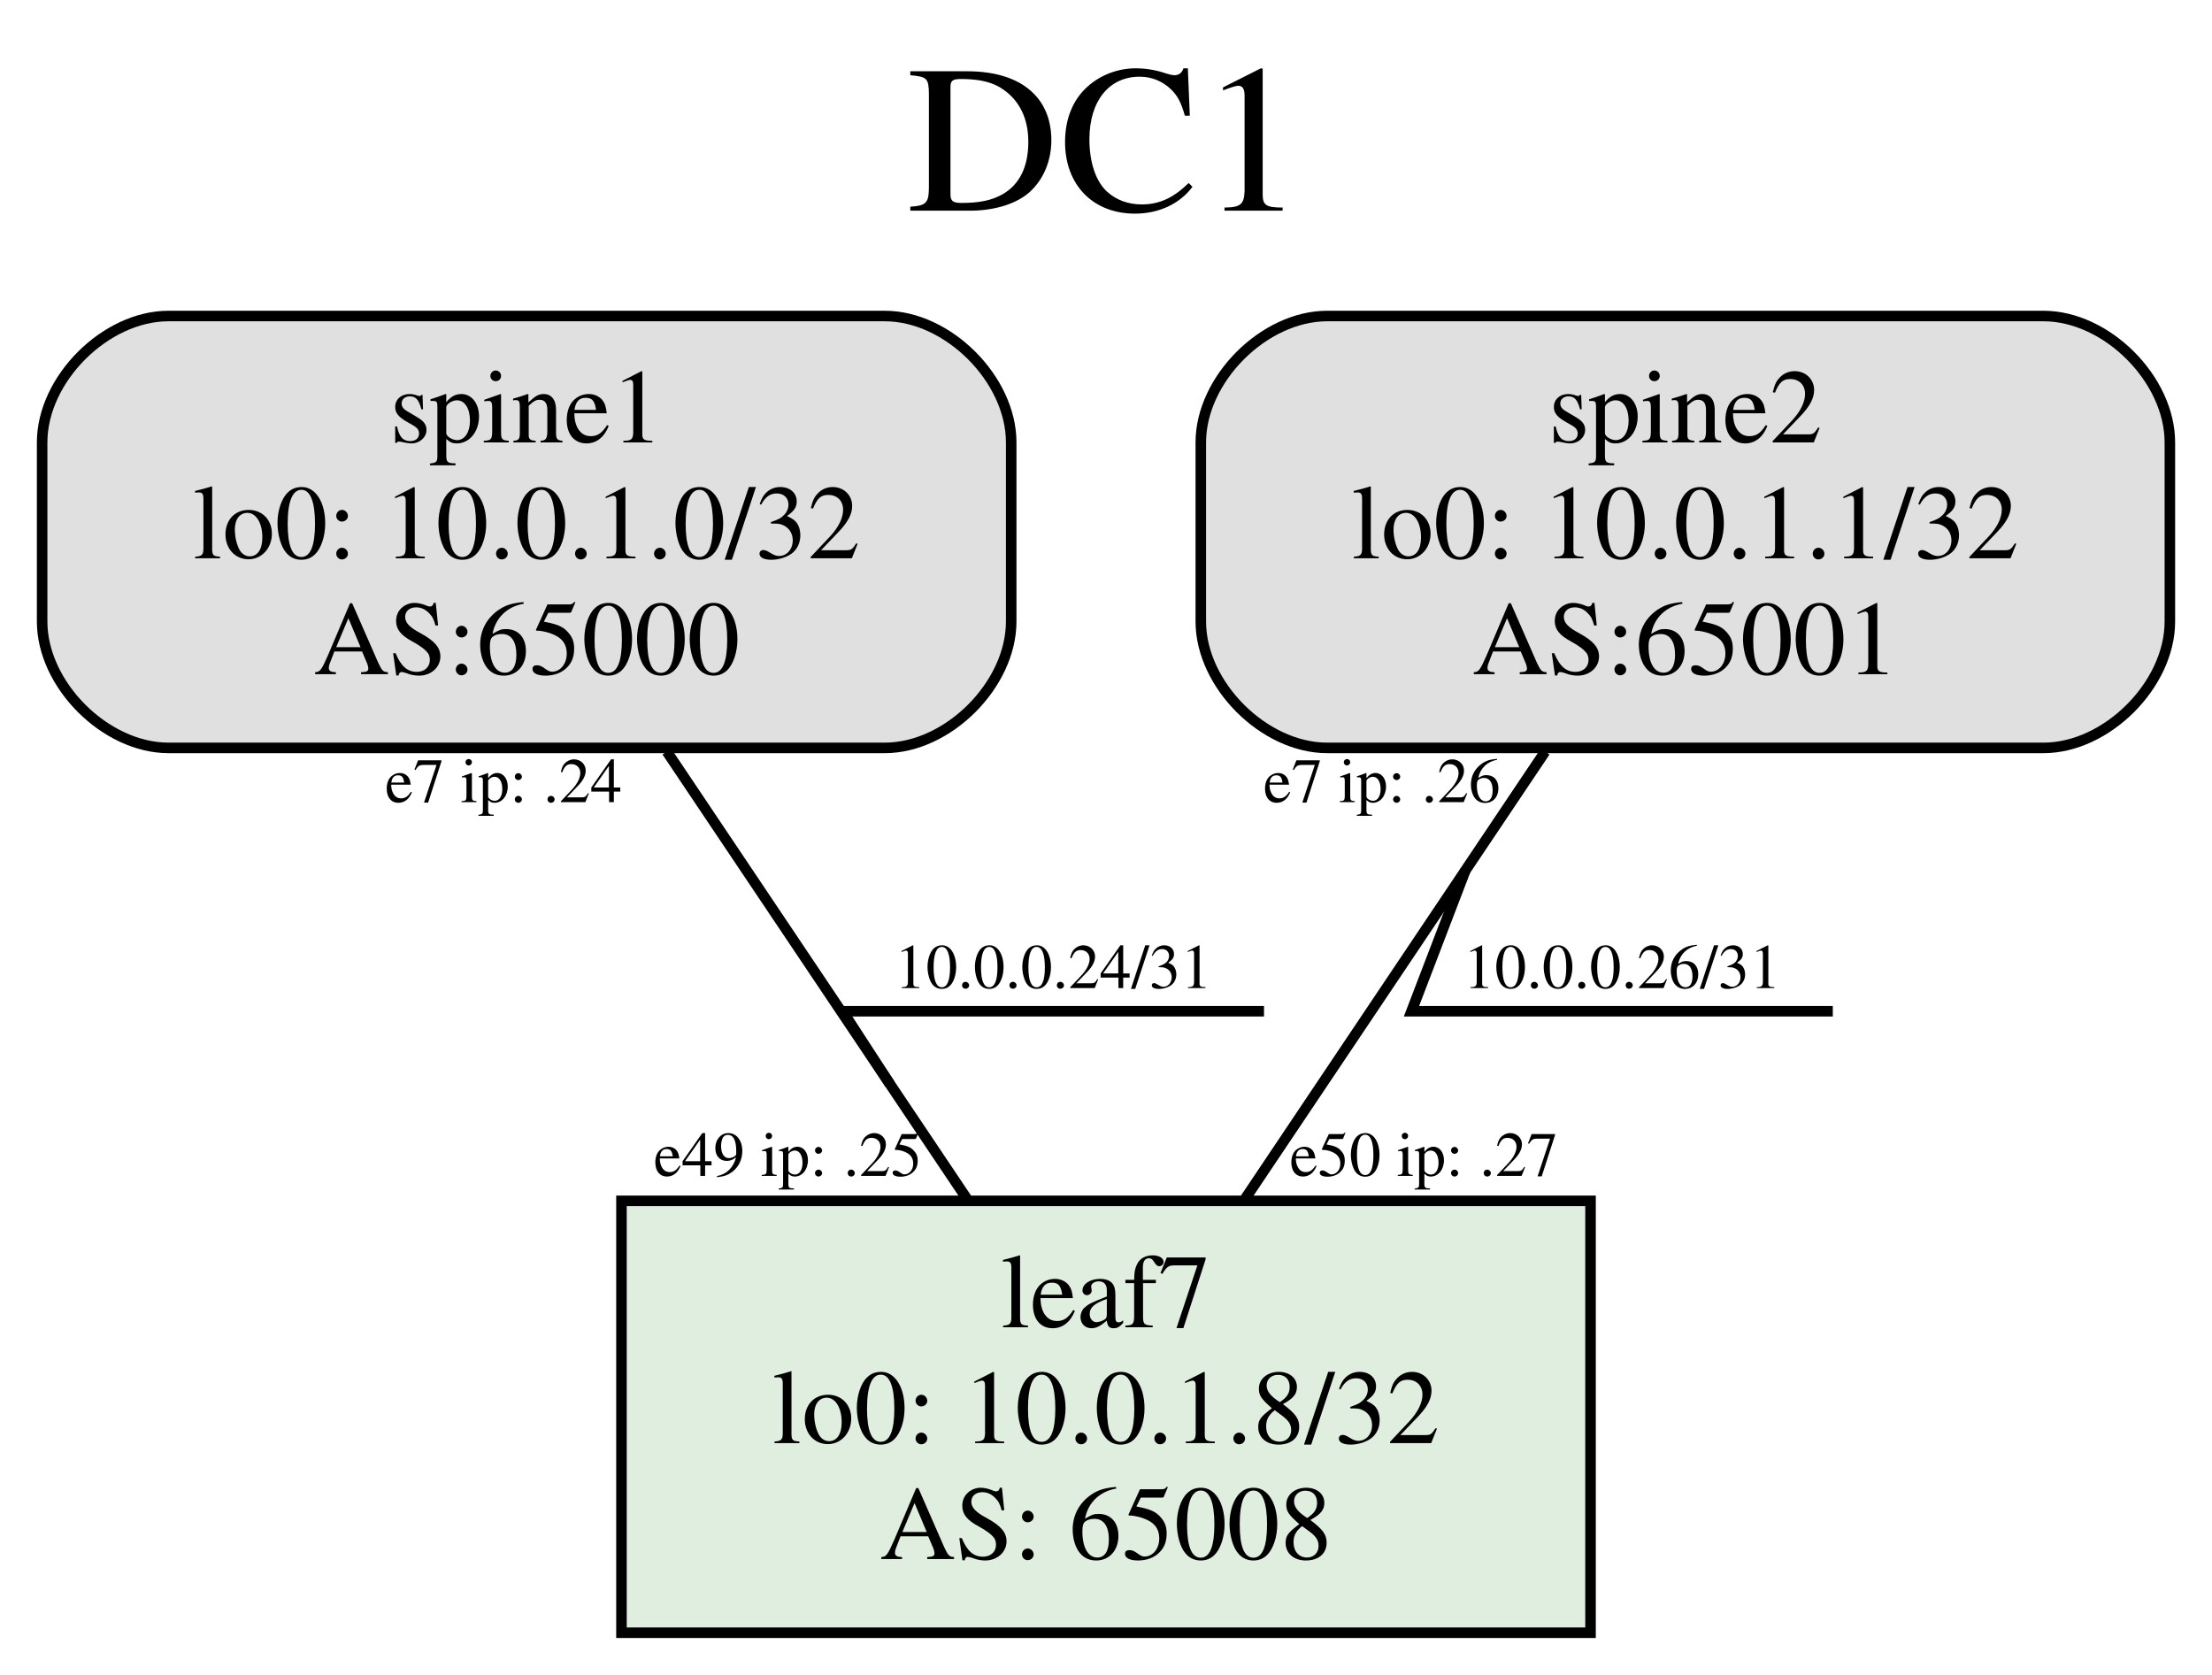
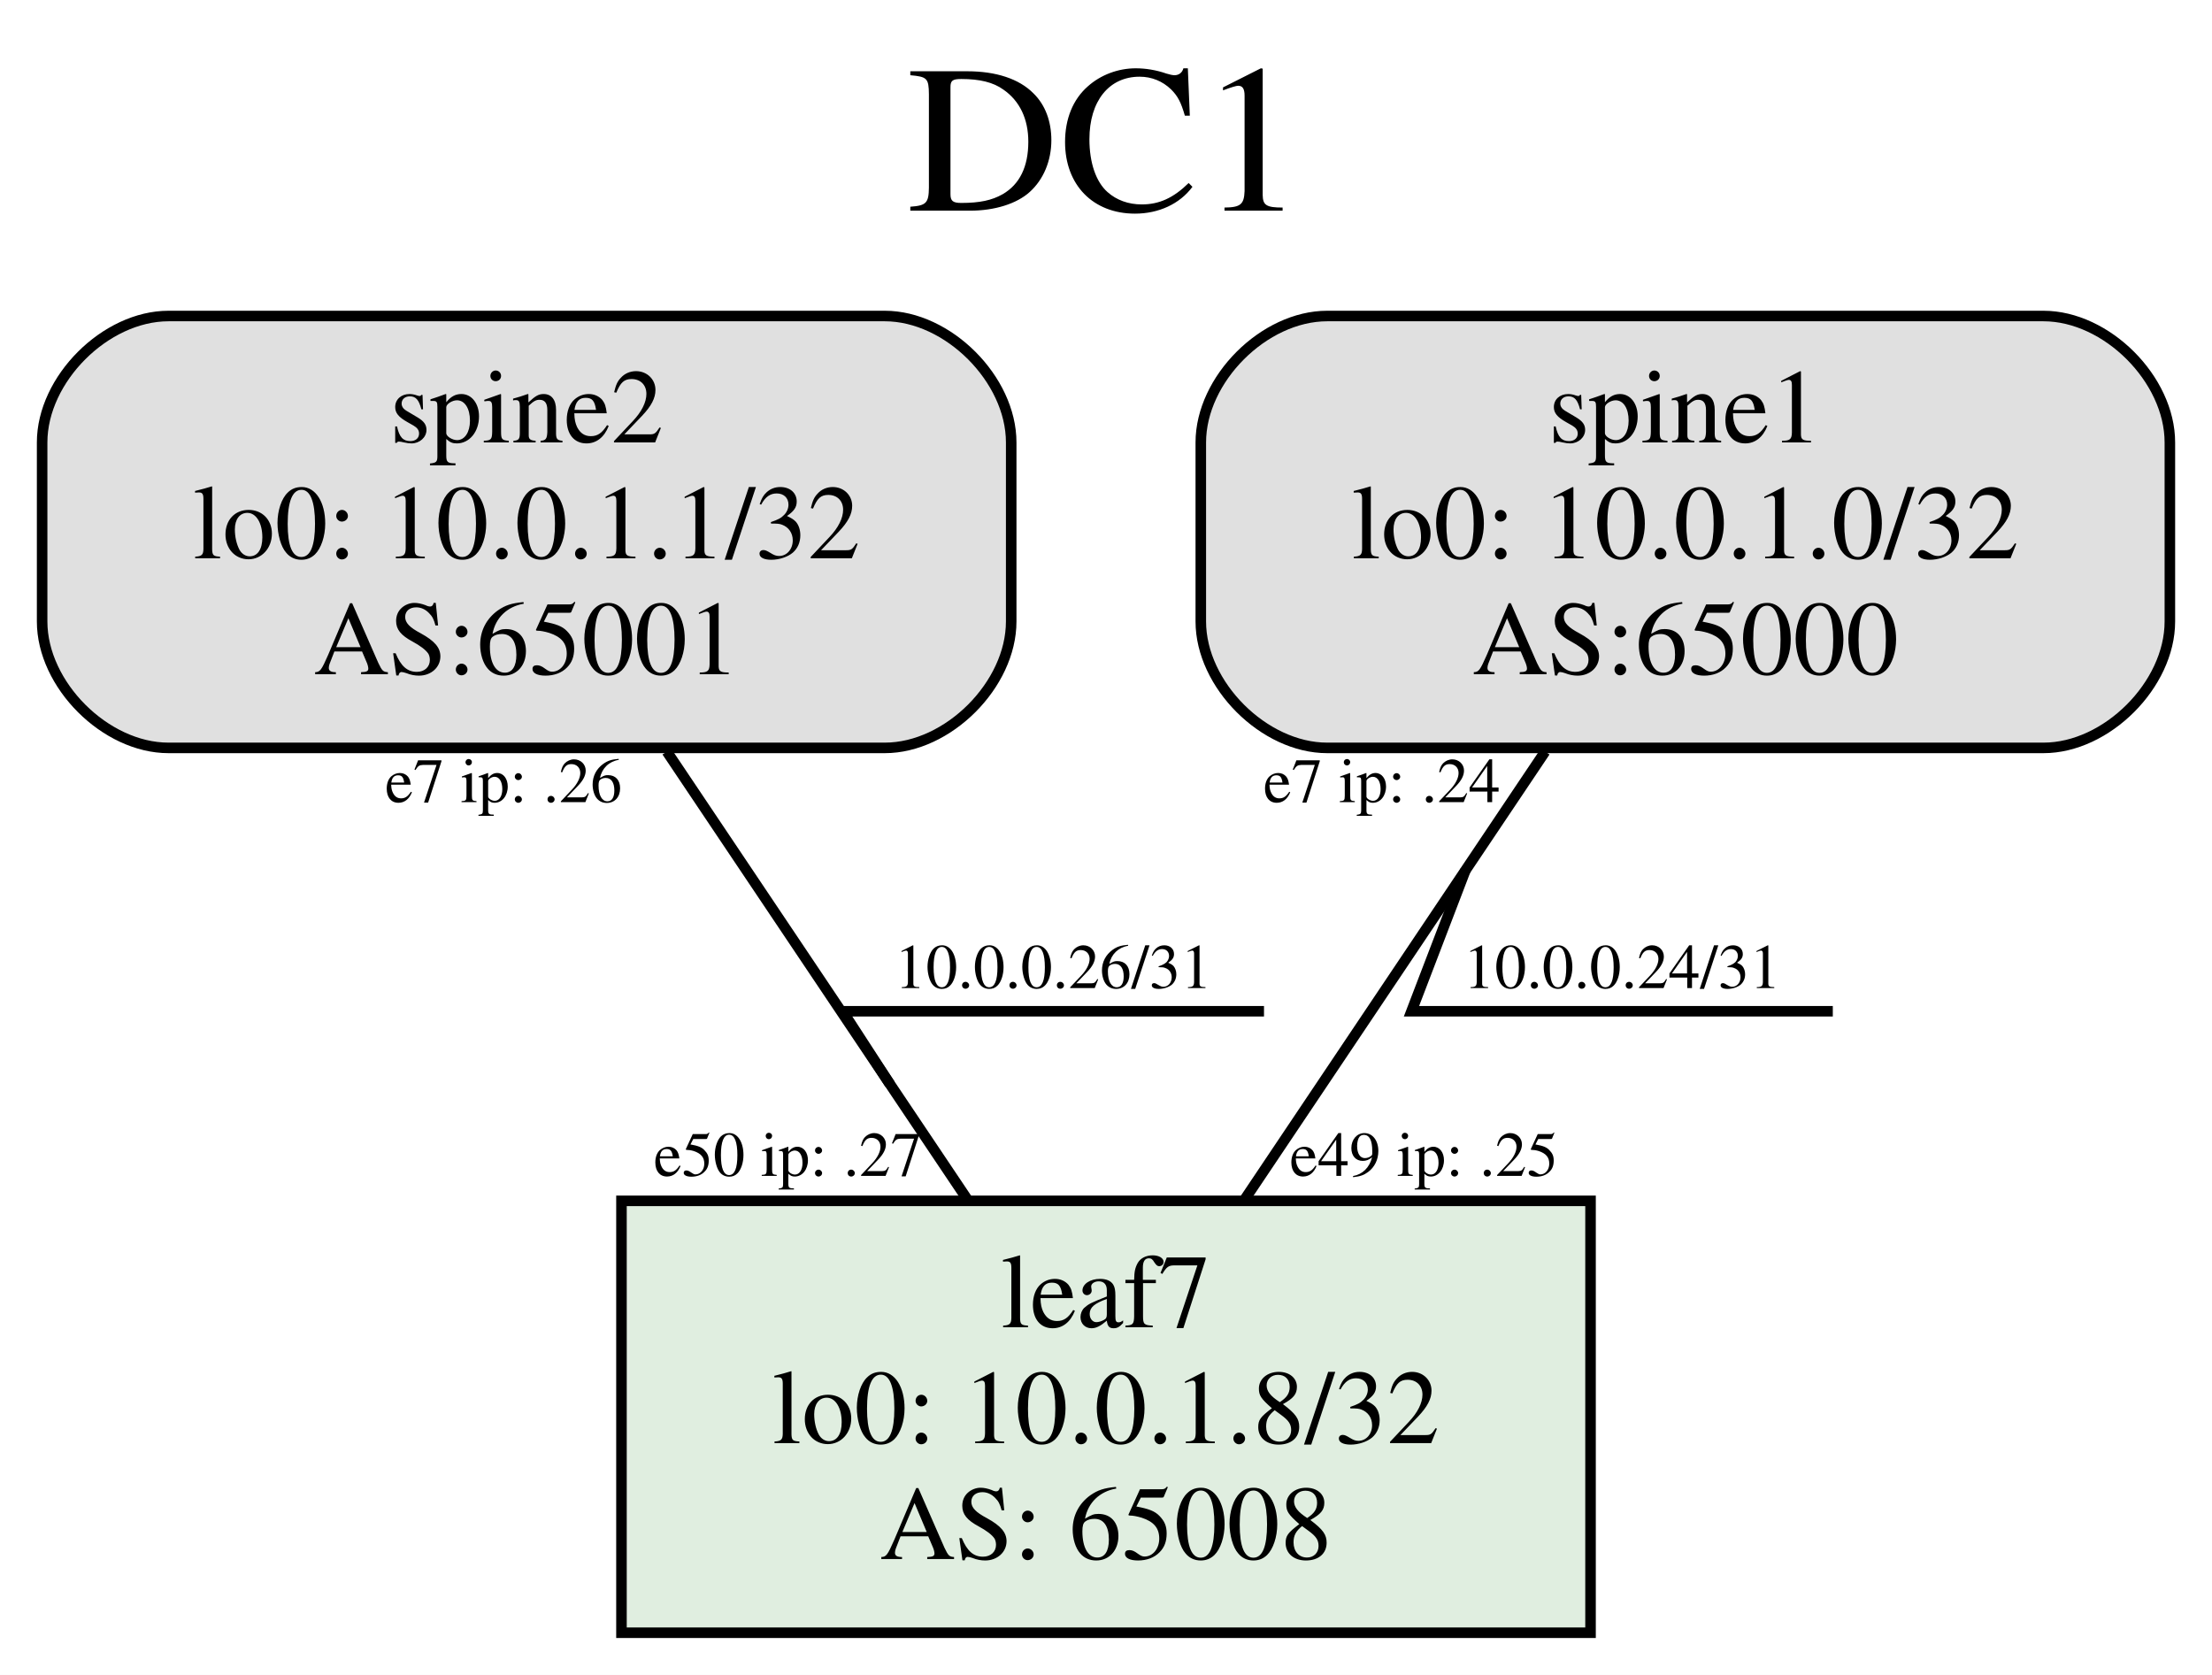
<svg xmlns="http://www.w3.org/2000/svg" xmlns:xlink="http://www.w3.org/1999/xlink" width="210pt" height="159pt" viewBox="0.00 0.00 210.00 159.00">
  <g id="graph0" class="graph" transform="scale(1 1) rotate(0) translate(4 155)">
    <polygon fill="white" stroke="transparent" points="-4,4 -4,-155 206,-155 206,4 -4,4" />
    <text text-anchor="middle" x="101" y="-135" font-family="Times,serif" font-size="20.00">DC1</text>
    <g id="node1" class="node">
-       <g id="a_node1">
+       <path fill="#e0e0e0" stroke="black" d="M80,-125C80,-125 12,-125 12,-125 6,-125 0,-119 0,-113 0,-113 0,-96 0,-96 0,-90 6,-84 12,-84 12,-84 80,-84 80,-84 86,-84 92,-90 92,-96 92,-96 92,-113 92,-113 92,-119 86,-125 80,-125" />
+       <text text-anchor="middle" x="46" y="-113" font-family="Times,serif" font-size="10.00">spine2</text>
+       <text text-anchor="middle" x="46" y="-102" font-family="Times,serif" font-size="10.00">lo0: 10.0.1.1/32</text>
+       <text text-anchor="middle" x="46" y="-91" font-family="Times,serif" font-size="10.00">AS:65001</text>
+     </g>
+     <g id="node2" class="node">
+       <g id="a_node2">
        <a xlink:href="../config/leaf7.txt" xlink:title="leaf7&#10;lo0: 10.0.1.8/32&#10;AS: 65008">
          <polygon fill="#e0eee0" stroke="black" points="147,-41 55,-41 55,0 147,0 147,-41" />
          <text text-anchor="middle" x="101" y="-29" font-family="Times,serif" font-size="10.00">leaf7</text>
          <text text-anchor="middle" x="101" y="-18" font-family="Times,serif" font-size="10.00">lo0: 10.0.1.8/32</text>
          <text text-anchor="middle" x="101" y="-7" font-family="Times,serif" font-size="10.00">AS: 65008</text>
        </a>
      </g>
    </g>
-     <g id="node2" class="node">
-       <path fill="#e0e0e0" stroke="black" d="M80,-125C80,-125 12,-125 12,-125 6,-125 0,-119 0,-113 0,-113 0,-96 0,-96 0,-90 6,-84 12,-84 12,-84 80,-84 80,-84 86,-84 92,-90 92,-96 92,-96 92,-113 92,-113 92,-119 86,-125 80,-125" />
-       <text text-anchor="middle" x="46" y="-113" font-family="Times,serif" font-size="10.00">spine1</text>
-       <text text-anchor="middle" x="46" y="-102" font-family="Times,serif" font-size="10.00">lo0: 10.0.1.0/32</text>
-       <text text-anchor="middle" x="46" y="-91" font-family="Times,serif" font-size="10.00">AS:65000</text>
-     </g>
    <g id="edge1" class="edge">
      <path fill="none" stroke="black" d="M59.31,-83.65C67.96,-70.76 79.19,-54.02 87.81,-41.17" />
-       <text text-anchor="middle" x="96" y="-61.2" font-family="Times,serif" font-size="6.00">10.0.0.24/31</text>
+       <text text-anchor="middle" x="96" y="-61.2" font-family="Times,serif" font-size="6.00">10.0.0.26/31</text>
      <polyline fill="none" stroke="black" points="116,-59 76,-59 80.48,-52.09 " />
-       <text text-anchor="middle" x="70.81" y="-43.37" font-family="Times,serif" font-size="6.00">e49 ip: .25</text>
-       <text text-anchor="middle" x="43.81" y="-78.85" font-family="Times,serif" font-size="6.00">e7 ip: .24</text>
+       <text text-anchor="middle" x="70.81" y="-43.37" font-family="Times,serif" font-size="6.00">e50 ip: .27</text>
+       <text text-anchor="middle" x="43.81" y="-78.85" font-family="Times,serif" font-size="6.00">e7 ip: .26</text>
    </g>
    <g id="node3" class="node">
      <path fill="#e0e0e0" stroke="black" d="M190,-125C190,-125 122,-125 122,-125 116,-125 110,-119 110,-113 110,-113 110,-96 110,-96 110,-90 116,-84 122,-84 122,-84 190,-84 190,-84 196,-84 202,-90 202,-96 202,-96 202,-113 202,-113 202,-119 196,-125 190,-125" />
-       <text text-anchor="middle" x="156" y="-113" font-family="Times,serif" font-size="10.00">spine2</text>
-       <text text-anchor="middle" x="156" y="-102" font-family="Times,serif" font-size="10.00">lo0: 10.0.1.1/32</text>
-       <text text-anchor="middle" x="156" y="-91" font-family="Times,serif" font-size="10.00">AS:65001</text>
+       <text text-anchor="middle" x="156" y="-113" font-family="Times,serif" font-size="10.00">spine1</text>
+       <text text-anchor="middle" x="156" y="-102" font-family="Times,serif" font-size="10.00">lo0: 10.0.1.0/32</text>
+       <text text-anchor="middle" x="156" y="-91" font-family="Times,serif" font-size="10.00">AS:65000</text>
    </g>
    <g id="edge2" class="edge">
      <path fill="none" stroke="black" d="M142.69,-83.65C134.04,-70.76 122.81,-54.02 114.19,-41.17" />
-       <text text-anchor="middle" x="150" y="-61.2" font-family="Times,serif" font-size="6.00">10.0.0.26/31</text>
+       <text text-anchor="middle" x="150" y="-61.2" font-family="Times,serif" font-size="6.00">10.0.0.24/31</text>
      <polyline fill="none" stroke="black" points="170,-59 130,-59 135.12,-72.37 " />
-       <text text-anchor="middle" x="131.19" y="-43.37" font-family="Times,serif" font-size="6.00">e50 ip: .27</text>
-       <text text-anchor="middle" x="127.19" y="-78.85" font-family="Times,serif" font-size="6.00">e7 ip: .26</text>
+       <text text-anchor="middle" x="131.19" y="-43.37" font-family="Times,serif" font-size="6.00">e49 ip: .25</text>
+       <text text-anchor="middle" x="127.19" y="-78.85" font-family="Times,serif" font-size="6.00">e7 ip: .24</text>
    </g>
  </g>
</svg>
